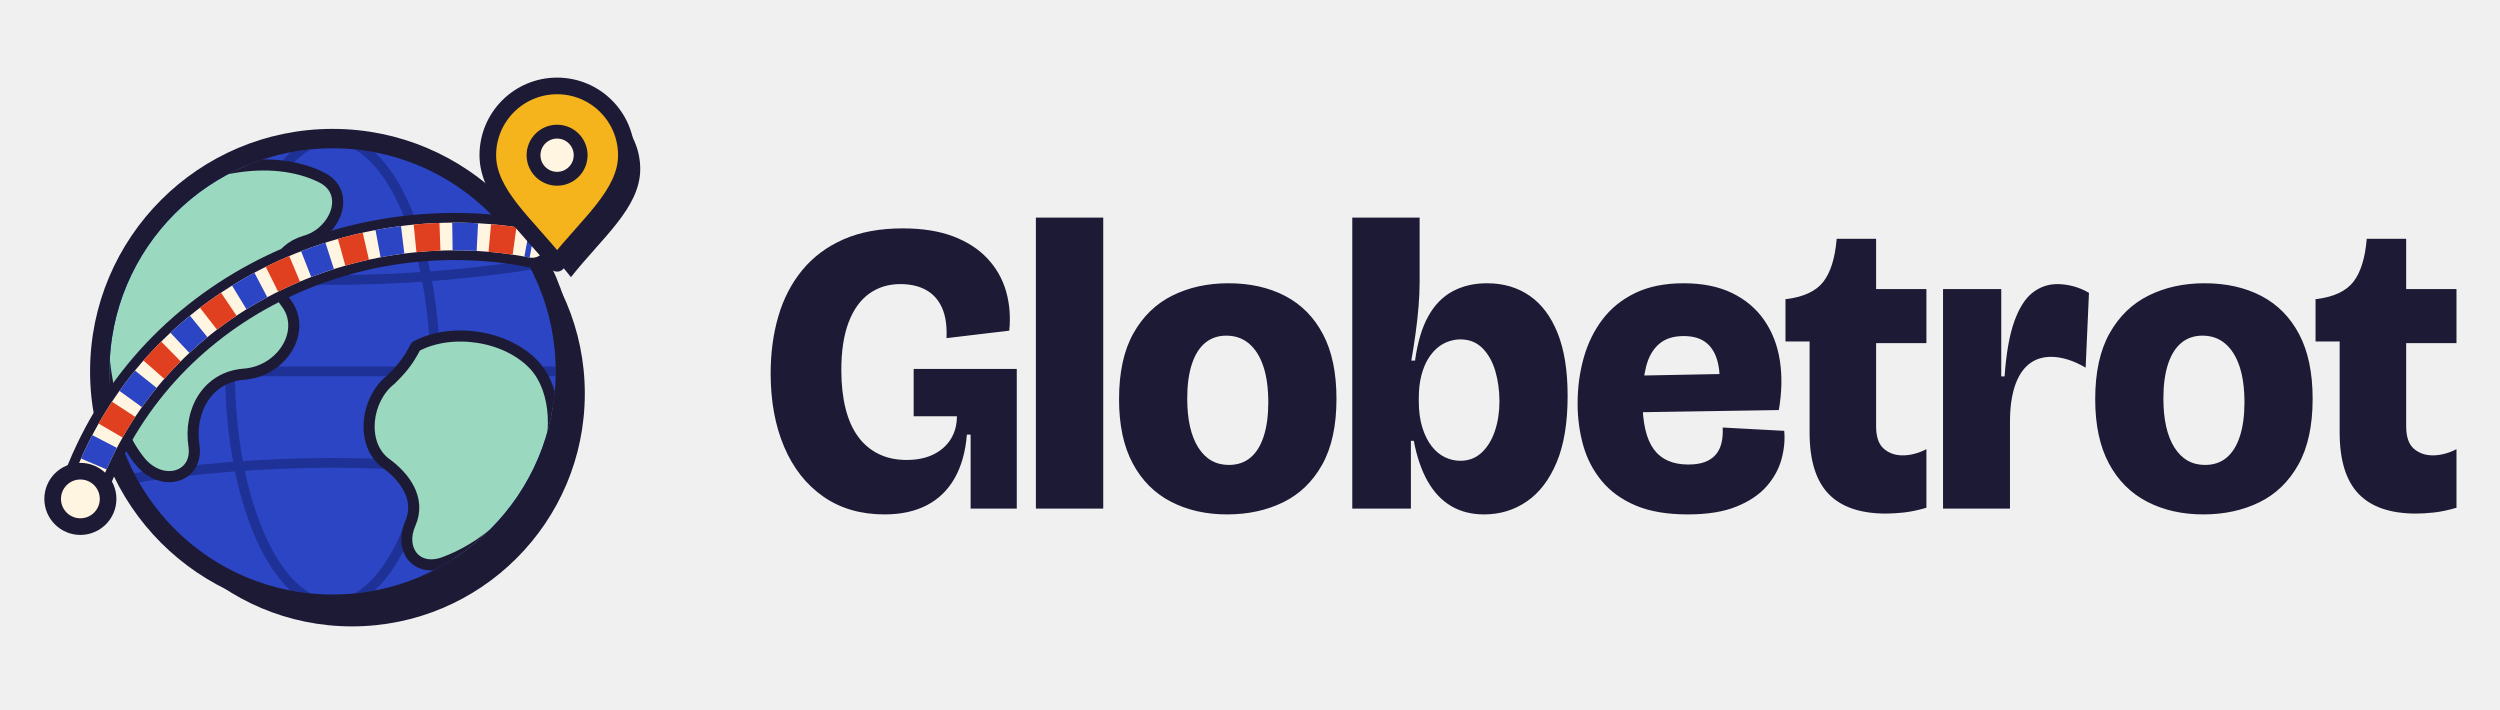
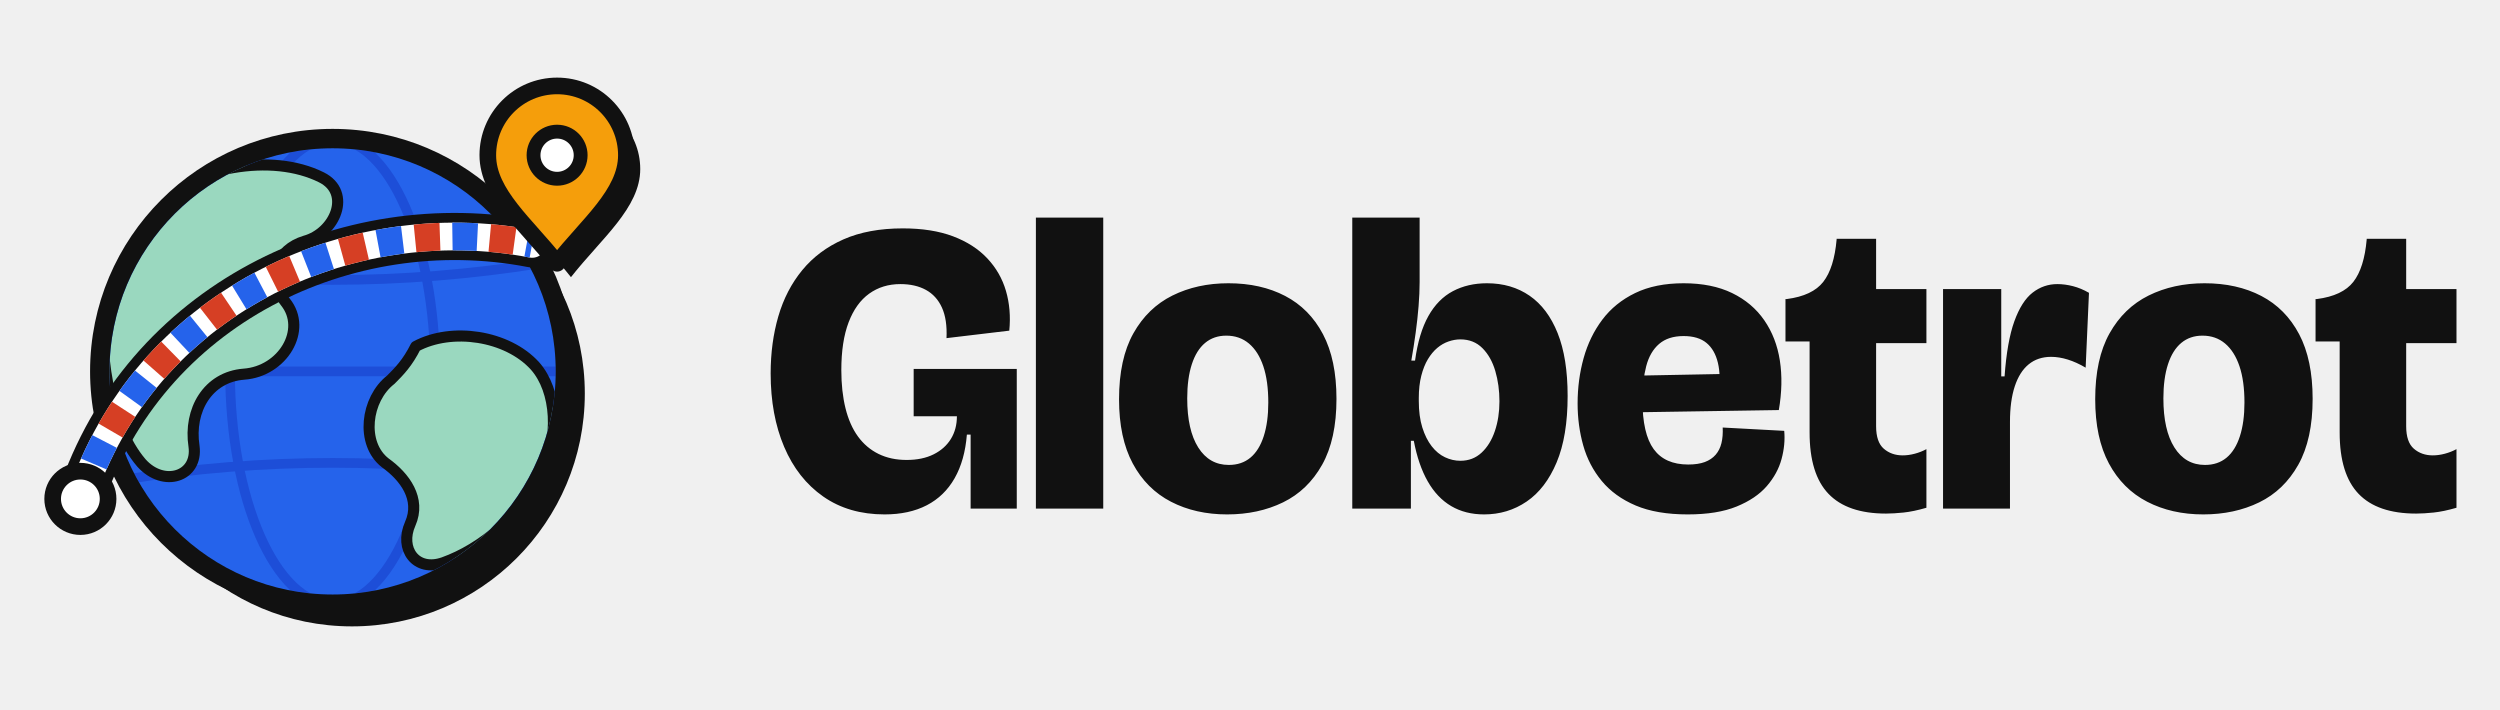
<svg xmlns="http://www.w3.org/2000/svg" viewBox="0 0 1804 512" role="img" aria-label="Globetrot">
  <defs>
    <clipPath id="gt-globe">
      <circle cx="240" cy="268" r="161" />
    </clipPath>
  </defs>
-   <circle cx="254" cy="284" r="168" fill="#1D1A35" />
-   <circle cx="240" cy="268" r="168" fill="#2B45C4" />
+   <circle cx="254" cy="284" r="168" fill="#111111" />
+   <circle cx="240" cy="268" r="168" fill="#2563EB" />
  <g clip-path="url(#gt-globe)">
-     <g fill="none" stroke="#1E3196" stroke-width="7">
+     <g fill="none" stroke="#1D4ED8" stroke-width="7">
      <ellipse cx="240" cy="268" rx="74" ry="168" />
      <path d="M72 268H408M90 190Q240 214 390 190M90 346Q240 322 390 346" />
    </g>
-     <g fill="#9AD8BF" stroke="#1D1A35" stroke-width="8" stroke-linejoin="round">
+     <g fill="#9AD8BF" stroke="#111111" stroke-width="8" stroke-linejoin="round">
      <path d="M104 150c36-30 92-40 128-22 22 11 10 40-12 46-20 6-28 26-14 44 16 20-2 50-30 52-26 2-40 26-36 52 3 22-22 30-38 12C78 306 70 250 76 212c4-26 12-46 28-62z" />
      <path d="M300 250c26-14 66-8 86 14 16 18 18 52 4 80-14 28-42 52-70 62-20 7-32-10-24-28 8-18-4-34-18-44-18-14-14-46 4-60 6-6 12-12 18-24z" />
    </g>
  </g>
-   <circle cx="240" cy="268" r="168" fill="none" stroke="#1D1A35" stroke-width="14" />
+   <circle cx="240" cy="268" r="168" fill="none" stroke="#111111" stroke-width="14" />
  <g fill="none" stroke-linecap="round">
-     <path d="M58 360C104 220 250 150 384 176" stroke="#1D1A35" stroke-width="34" />
-     <path d="M58 360C104 220 250 150 384 176" stroke="#FFF5E1" stroke-width="20" />
-     <path d="M58 360C104 220 250 150 384 176" stroke="#E0401F" stroke-width="20" stroke-linecap="butt" stroke-dasharray="18 36" />
-     <path d="M58 360C104 220 250 150 384 176" stroke="#2B45C4" stroke-width="20" stroke-linecap="butt" stroke-dasharray="18 36" stroke-dashoffset="-27" />
+     <path d="M58 360C104 220 250 150 384 176" stroke="#111111" stroke-width="34" />
+     <path d="M58 360C104 220 250 150 384 176" stroke="#FFFFFF" stroke-width="20" />
+     <path d="M58 360C104 220 250 150 384 176" stroke="#D63F24" stroke-width="20" stroke-linecap="butt" stroke-dasharray="18 36" />
+     <path d="M58 360C104 220 250 150 384 176" stroke="#2563EB" stroke-width="20" stroke-linecap="butt" stroke-dasharray="18 36" stroke-dashoffset="-27" />
  </g>
-   <circle cx="58" cy="360" r="20" fill="#FFF5E1" stroke="#1D1A35" stroke-width="12" />
-   <path d="M402 190C380 162 352 140 352 112A50 50 0 1 1 452 112C452 140 424 162 402 190Z" fill="#1D1A35" transform="translate(10 10)" />
-   <path d="M402 190C380 162 352 140 352 112A50 50 0 1 1 452 112C452 140 424 162 402 190Z" fill="#F5B31C" stroke="#1D1A35" stroke-width="12" stroke-linejoin="round" />
-   <circle cx="402" cy="112" r="17" fill="#FFF5E1" stroke="#1D1A35" stroke-width="10" />
-   <path transform="translate(548 367) scale(0.3)" fill="#1D1A35" d="M301 14Q215 14 153.5 -29.0Q92 -72 59.5 -148.5Q27 -225 27 -325Q27 -399 45.5 -462.5Q64 -526 103.0 -573.5Q142 -621 202.0 -647.5Q262 -674 345 -674Q415 -674 465.5 -655.0Q516 -636 548.0 -602.0Q580 -568 593.0 -523.5Q606 -479 601 -428L450 -410Q452 -455 439.0 -483.5Q426 -512 400.5 -526.0Q375 -540 339 -540Q296 -540 264.0 -517.0Q232 -494 214.5 -448.0Q197 -402 197 -333Q197 -282 207.0 -241.5Q217 -201 237.0 -173.5Q257 -146 286.5 -131.5Q316 -117 354 -117Q392 -117 419.0 -130.5Q446 -144 460.5 -167.5Q475 -191 475 -222H371V-336H619V-212V0H508V-178H499Q494 -116 469.5 -73.0Q445 -30 402.5 -8.0Q360 14 301 14ZM665.0 0V-700H827.0V0ZM1125.0 14Q1049.0 14 990.0 -16.5Q931.0 -47 898.0 -108.5Q865.0 -170 865.0 -263Q865.0 -360 899.5 -421.5Q934.0 -483 993.5 -512.5Q1053.0 -542 1128.0 -542Q1206.0 -542 1264.5 -511.5Q1323.0 -481 1355.5 -419.5Q1388.0 -358 1388.0 -264Q1388.0 -167 1353.5 -105.5Q1319.0 -44 1259.5 -15.0Q1200.0 14 1125.0 14ZM1129.0 -105Q1160.0 -105 1181.0 -122.5Q1202.0 -140 1213.0 -174.0Q1224.0 -208 1224.0 -255Q1224.0 -307 1212.0 -342.5Q1200.0 -378 1177.5 -397.0Q1155.0 -416 1123.0 -416Q1093.0 -416 1072.0 -398.5Q1051.0 -381 1040.0 -347.0Q1029.0 -313 1029.0 -265Q1029.0 -189 1055.5 -147.0Q1082.0 -105 1129.0 -105ZM1743.0 14Q1698.0 14 1664.0 -6.0Q1630.0 -26 1607.5 -65.5Q1585.0 -105 1574.0 -163H1567.0V0H1426.0V-186V-700H1588.0V-545Q1588.0 -518 1585.5 -487.0Q1583.0 -456 1578.5 -423.0Q1574.0 -390 1568.0 -356H1577.0Q1586.0 -422 1609.0 -463.0Q1632.0 -504 1668.0 -523.0Q1704.0 -542 1750.0 -542Q1809.0 -542 1852.5 -512.0Q1896.0 -482 1920.0 -422.0Q1944.0 -362 1944.0 -271Q1944.0 -174 1917.5 -111.0Q1891.0 -48 1845.5 -17.0Q1800.0 14 1743.0 14ZM1686.0 -115Q1716.0 -115 1737.0 -134.5Q1758.0 -154 1769.0 -186.5Q1780.0 -219 1780.0 -258Q1780.0 -297 1770.0 -331.0Q1760.0 -365 1739.0 -386.0Q1718.0 -407 1686.0 -407Q1672.0 -407 1657.5 -402.0Q1643.0 -397 1630.5 -386.5Q1618.0 -376 1608.0 -359.5Q1598.0 -343 1592.0 -319.5Q1586.0 -296 1586.0 -266V-259Q1586.0 -222 1594.5 -195.0Q1603.0 -168 1617.0 -150.0Q1631.0 -132 1649.0 -123.5Q1667.0 -115 1686.0 -115ZM2233.0 14Q2158.0 14 2107.5 -7.5Q2057.0 -29 2026.0 -66.5Q1995.0 -104 1981.5 -152.0Q1968.0 -200 1968.0 -253Q1968.0 -310 1982.5 -362.0Q1997.0 -414 2027.5 -454.5Q2058.0 -495 2106.5 -518.5Q2155.0 -542 2223.0 -542Q2291.0 -542 2339.5 -518.5Q2388.0 -495 2417.0 -453.0Q2446.0 -411 2454.5 -356.0Q2463.0 -301 2452.0 -237L2069.0 -231V-319L2328.0 -324L2307.0 -273Q2313.0 -319 2305.5 -350.5Q2298.0 -382 2278.0 -398.5Q2258.0 -415 2223.0 -415Q2186.0 -415 2164.0 -396.0Q2142.0 -377 2133.0 -342.5Q2124.0 -308 2124.0 -261Q2124.0 -180 2151.0 -143.0Q2178.0 -106 2234.0 -106Q2258.0 -106 2274.0 -112.0Q2290.0 -118 2300.0 -129.5Q2310.0 -141 2314.0 -157.5Q2318.0 -174 2317.0 -195L2465.0 -187Q2468.0 -154 2458.5 -119.0Q2449.0 -84 2423.0 -54.0Q2397.0 -24 2350.5 -5.0Q2304.0 14 2233.0 14ZM2710.0 12Q2617.0 12 2571.5 -35.5Q2526.0 -83 2526.0 -183V-402H2468.0V-504H2471.0Q2533.0 -512 2559.0 -545.5Q2585.0 -579 2591.0 -647V-649H2686.0V-528H2807.0V-398H2686.0V-198Q2686.0 -160 2704.5 -144.0Q2723.0 -128 2750.0 -128Q2764.0 -128 2779.0 -132.0Q2794.0 -136 2807.0 -143V-2Q2776.0 7 2752.0 9.5Q2728.0 12 2710.0 12ZM2847.0 0V-287V-528H2987.0V-318H2995.0Q3001.0 -402 3018.5 -450.5Q3036.0 -499 3062.5 -519.5Q3089.0 -540 3122.0 -540Q3140.0 -540 3159.5 -535.0Q3179.0 -530 3198.0 -519L3190.0 -339Q3168.0 -352 3147.0 -358.5Q3126.0 -365 3107.0 -365Q3075.0 -365 3053.0 -347.0Q3031.0 -329 3019.5 -294.0Q3008.0 -259 3008.0 -209V0ZM3473.0 14Q3397.0 14 3338.0 -16.5Q3279.0 -47 3246.0 -108.5Q3213.0 -170 3213.0 -263Q3213.0 -360 3247.5 -421.5Q3282.0 -483 3341.5 -512.5Q3401.0 -542 3476.0 -542Q3554.0 -542 3612.5 -511.5Q3671.0 -481 3703.5 -419.5Q3736.0 -358 3736.0 -264Q3736.0 -167 3701.5 -105.5Q3667.0 -44 3607.5 -15.0Q3548.0 14 3473.0 14ZM3477.0 -105Q3508.0 -105 3529.0 -122.5Q3550.0 -140 3561.0 -174.0Q3572.0 -208 3572.0 -255Q3572.0 -307 3560.0 -342.5Q3548.0 -378 3525.5 -397.0Q3503.0 -416 3471.0 -416Q3441.0 -416 3420.0 -398.5Q3399.0 -381 3388.0 -347.0Q3377.0 -313 3377.0 -265Q3377.0 -189 3403.5 -147.0Q3430.0 -105 3477.0 -105ZM3985.0 12Q3892.0 12 3846.5 -35.5Q3801.0 -83 3801.0 -183V-402H3743.0V-504H3746.0Q3808.0 -512 3834.0 -545.5Q3860.0 -579 3866.0 -647V-649H3961.0V-528H4082.0V-398H3961.0V-198Q3961.0 -160 3979.5 -144.0Q3998.0 -128 4025.0 -128Q4039.0 -128 4054.0 -132.0Q4069.0 -136 4082.0 -143V-2Q4051.0 7 4027.0 9.5Q4003.0 12 3985.0 12Z" />
+   <circle cx="58" cy="360" r="20" fill="#FFFFFF" stroke="#111111" stroke-width="12" />
+   <path d="M402 190C380 162 352 140 352 112A50 50 0 1 1 452 112C452 140 424 162 402 190Z" fill="#111111" transform="translate(10 10)" />
+   <path d="M402 190C380 162 352 140 352 112A50 50 0 1 1 452 112C452 140 424 162 402 190Z" fill="#F59E0B" stroke="#111111" stroke-width="12" stroke-linejoin="round" />
+   <circle cx="402" cy="112" r="17" fill="#FFFFFF" stroke="#111111" stroke-width="10" />
+   <path transform="translate(548 367) scale(0.3)" fill="#111111" d="M301 14Q215 14 153.5 -29.0Q92 -72 59.5 -148.5Q27 -225 27 -325Q27 -399 45.5 -462.5Q64 -526 103.0 -573.5Q142 -621 202.0 -647.5Q262 -674 345 -674Q415 -674 465.5 -655.0Q516 -636 548.0 -602.0Q580 -568 593.0 -523.5Q606 -479 601 -428L450 -410Q452 -455 439.0 -483.5Q426 -512 400.5 -526.0Q375 -540 339 -540Q296 -540 264.0 -517.0Q232 -494 214.5 -448.0Q197 -402 197 -333Q197 -282 207.0 -241.5Q217 -201 237.0 -173.5Q257 -146 286.5 -131.5Q316 -117 354 -117Q392 -117 419.0 -130.5Q446 -144 460.5 -167.5Q475 -191 475 -222H371V-336H619V-212V0H508V-178H499Q494 -116 469.5 -73.0Q445 -30 402.5 -8.0Q360 14 301 14ZM665.0 0V-700H827.0V0ZM1125.0 14Q1049.0 14 990.0 -16.5Q931.0 -47 898.0 -108.5Q865.0 -170 865.0 -263Q865.0 -360 899.5 -421.5Q934.0 -483 993.5 -512.5Q1053.0 -542 1128.0 -542Q1206.0 -542 1264.5 -511.5Q1323.0 -481 1355.5 -419.5Q1388.0 -358 1388.0 -264Q1388.0 -167 1353.5 -105.5Q1319.0 -44 1259.5 -15.0Q1200.0 14 1125.0 14ZM1129.0 -105Q1160.0 -105 1181.0 -122.5Q1202.0 -140 1213.0 -174.0Q1224.0 -208 1224.0 -255Q1224.0 -307 1212.0 -342.5Q1200.0 -378 1177.5 -397.0Q1155.0 -416 1123.0 -416Q1093.0 -416 1072.0 -398.5Q1051.0 -381 1040.0 -347.0Q1029.0 -313 1029.0 -265Q1029.0 -189 1055.5 -147.0Q1082.0 -105 1129.0 -105ZM1743.0 14Q1698.0 14 1664.0 -6.0Q1630.0 -26 1607.5 -65.5Q1585.0 -105 1574.0 -163H1567.0V0H1426.0V-186V-700H1588.0V-545Q1588.0 -518 1585.5 -487.0Q1583.0 -456 1578.5 -423.0Q1574.0 -390 1568.0 -356H1577.0Q1586.0 -422 1609.0 -463.0Q1632.0 -504 1668.0 -523.0Q1704.0 -542 1750.0 -542Q1809.0 -542 1852.5 -512.0Q1896.0 -482 1920.0 -422.0Q1944.0 -362 1944.0 -271Q1944.0 -174 1917.5 -111.0Q1891.0 -48 1845.5 -17.0Q1800.0 14 1743.0 14ZM1686.0 -115Q1716.0 -115 1737.0 -134.5Q1758.0 -154 1769.0 -186.5Q1780.0 -219 1780.0 -258Q1780.0 -297 1770.0 -331.0Q1760.0 -365 1739.0 -386.0Q1718.0 -407 1686.0 -407Q1672.0 -407 1657.5 -402.0Q1643.0 -397 1630.5 -386.5Q1618.0 -376 1608.0 -359.5Q1598.0 -343 1592.0 -319.5Q1586.0 -296 1586.0 -266V-259Q1586.0 -222 1594.5 -195.0Q1603.0 -168 1617.0 -150.0Q1631.0 -132 1649.0 -123.5Q1667.0 -115 1686.0 -115ZM2233.0 14Q2158.0 14 2107.5 -7.5Q2057.0 -29 2026.0 -66.5Q1995.0 -104 1981.5 -152.0Q1968.0 -200 1968.0 -253Q1968.0 -310 1982.5 -362.0Q1997.0 -414 2027.5 -454.5Q2058.0 -495 2106.5 -518.5Q2155.0 -542 2223.0 -542Q2291.0 -542 2339.5 -518.5Q2388.0 -495 2417.0 -453.0Q2446.0 -411 2454.5 -356.0Q2463.0 -301 2452.0 -237L2069.0 -231V-319L2328.0 -324L2307.0 -273Q2313.0 -319 2305.5 -350.5Q2298.0 -382 2278.0 -398.5Q2258.0 -415 2223.0 -415Q2186.0 -415 2164.0 -396.0Q2142.0 -377 2133.0 -342.5Q2124.0 -308 2124.0 -261Q2124.0 -180 2151.0 -143.0Q2178.0 -106 2234.0 -106Q2258.0 -106 2274.0 -112.0Q2290.0 -118 2300.0 -129.5Q2310.0 -141 2314.0 -157.5Q2318.0 -174 2317.0 -195L2465.0 -187Q2468.0 -154 2458.5 -119.0Q2449.0 -84 2423.0 -54.0Q2397.0 -24 2350.5 -5.0Q2304.0 14 2233.0 14ZM2710.0 12Q2617.0 12 2571.5 -35.5Q2526.0 -83 2526.0 -183V-402H2468.0V-504H2471.0Q2533.0 -512 2559.0 -545.5Q2585.0 -579 2591.0 -647V-649H2686.0V-528H2807.0V-398H2686.0V-198Q2686.0 -160 2704.5 -144.0Q2723.0 -128 2750.0 -128Q2764.0 -128 2779.0 -132.0Q2794.0 -136 2807.0 -143V-2Q2776.0 7 2752.0 9.5Q2728.0 12 2710.0 12ZM2847.0 0V-287V-528H2987.0V-318H2995.0Q3001.0 -402 3018.5 -450.5Q3036.0 -499 3062.5 -519.5Q3089.0 -540 3122.0 -540Q3140.0 -540 3159.5 -535.0Q3179.0 -530 3198.0 -519L3190.0 -339Q3168.0 -352 3147.0 -358.5Q3126.0 -365 3107.0 -365Q3075.0 -365 3053.0 -347.0Q3031.0 -329 3019.5 -294.0Q3008.0 -259 3008.0 -209V0ZM3473.0 14Q3397.0 14 3338.0 -16.5Q3279.0 -47 3246.0 -108.5Q3213.0 -170 3213.0 -263Q3213.0 -360 3247.5 -421.5Q3282.0 -483 3341.5 -512.5Q3401.0 -542 3476.0 -542Q3554.0 -542 3612.5 -511.5Q3671.0 -481 3703.5 -419.5Q3736.0 -358 3736.0 -264Q3736.0 -167 3701.5 -105.5Q3667.0 -44 3607.5 -15.0Q3548.0 14 3473.0 14ZM3477.0 -105Q3508.0 -105 3529.0 -122.5Q3550.0 -140 3561.0 -174.0Q3572.0 -208 3572.0 -255Q3572.0 -307 3560.0 -342.5Q3548.0 -378 3525.5 -397.0Q3503.0 -416 3471.0 -416Q3441.0 -416 3420.0 -398.5Q3399.0 -381 3388.0 -347.0Q3377.0 -313 3377.0 -265Q3377.0 -189 3403.5 -147.0Q3430.0 -105 3477.0 -105ZM3985.0 12Q3892.0 12 3846.5 -35.5Q3801.0 -83 3801.0 -183V-402H3743.0V-504H3746.0Q3808.0 -512 3834.0 -545.5Q3860.0 -579 3866.0 -647V-649H3961.0V-528H4082.0V-398H3961.0V-198Q3961.0 -160 3979.5 -144.0Q3998.0 -128 4025.0 -128Q4039.0 -128 4054.0 -132.0Q4069.0 -136 4082.0 -143V-2Q4051.0 7 4027.0 9.5Q4003.0 12 3985.0 12Z" />
</svg>
